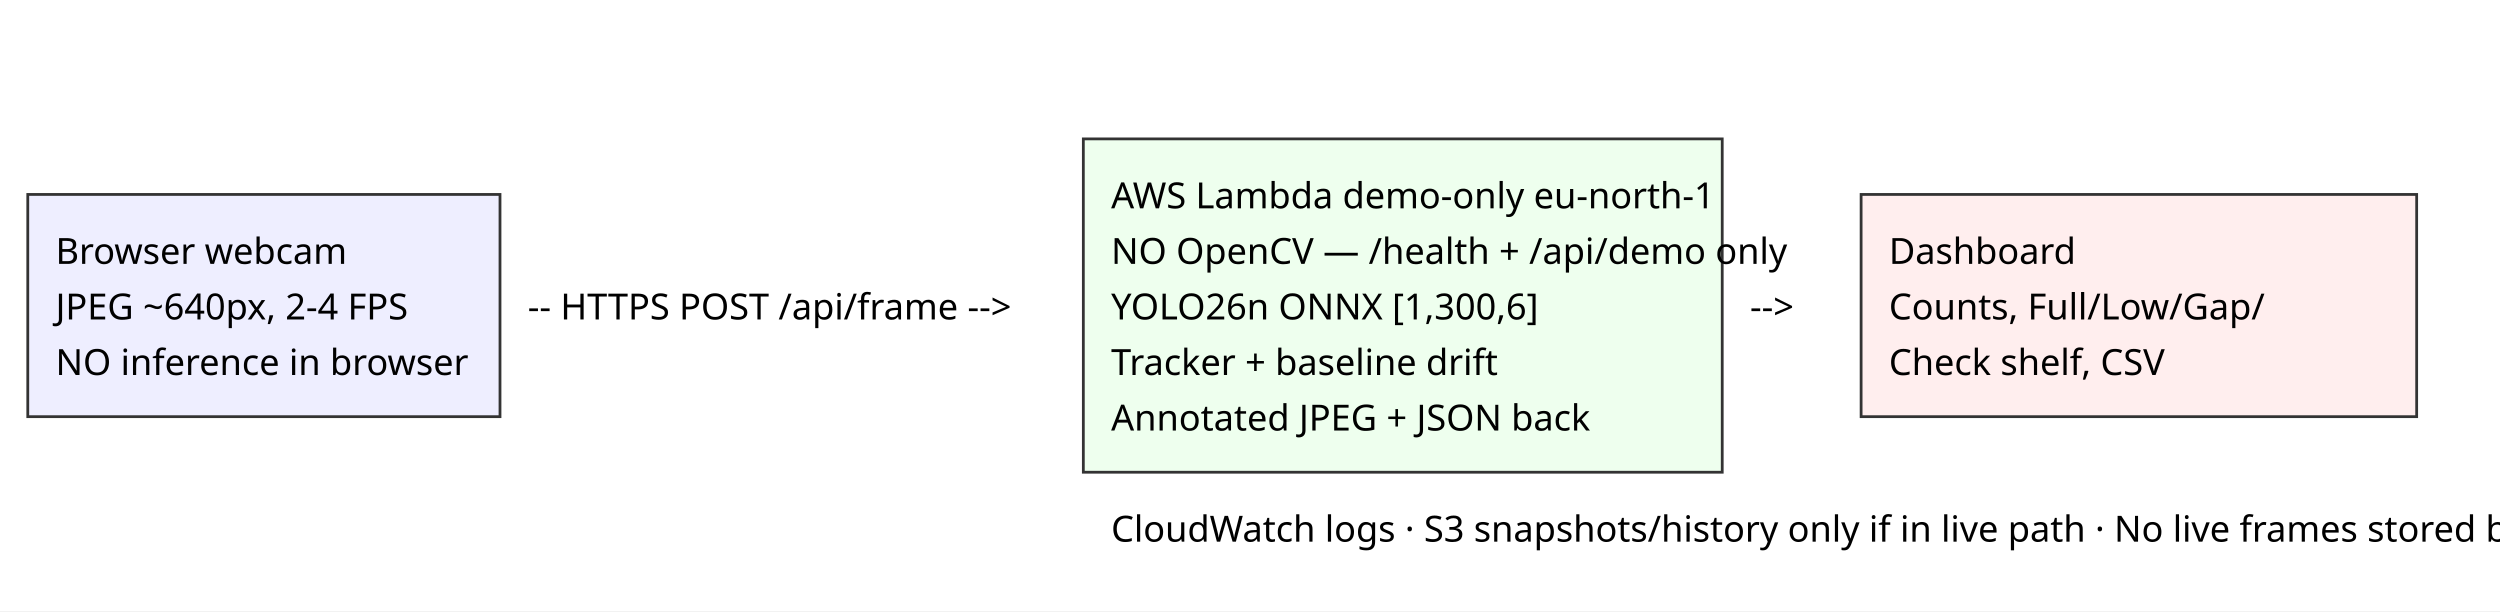
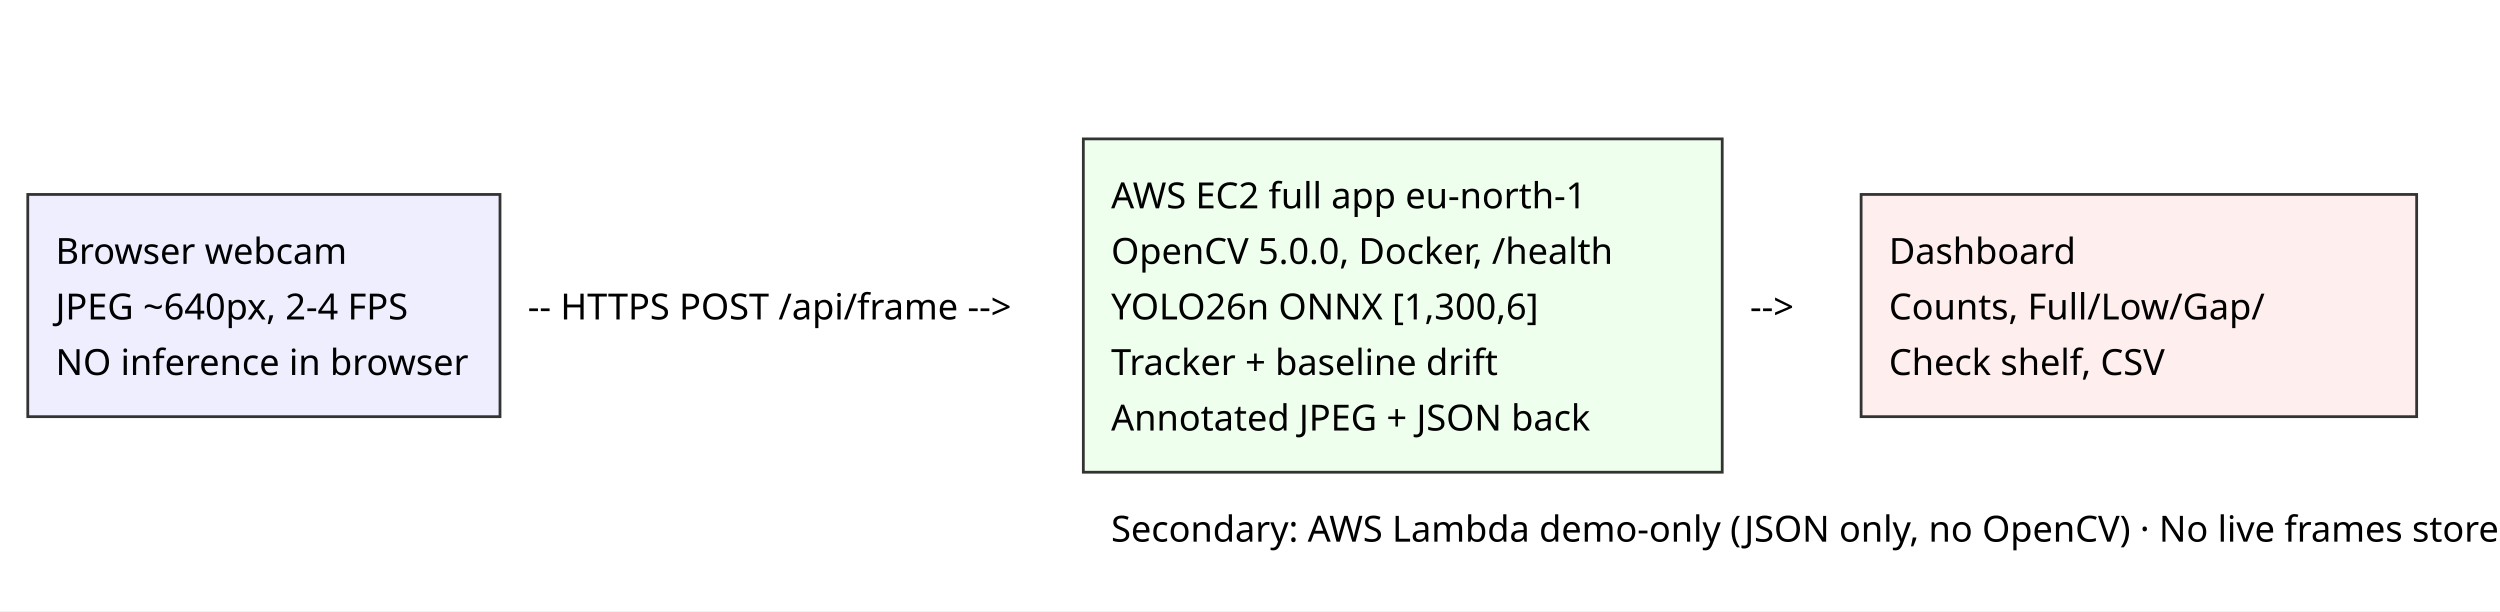
<svg xmlns="http://www.w3.org/2000/svg" width="900" height="220" viewBox="0 0 900 220">
  <rect width="900" height="220" fill="white" />
  <g font-family="sans-serif" font-size="13">
    <rect x="10" y="70" width="170" height="80" fill="#eef" stroke="#333" />
    <text x="20" y="95">Browser webcam</text>
    <text x="20" y="115">JPEG ~640px, 2-4 FPS</text>
    <text x="20" y="135">NO inference in browser</text>
    <text x="190" y="115">-- HTTPS POST /api/frame --&gt;</text>
    <rect x="390" y="50" width="230" height="120" fill="#efe" stroke="#333" />
-     <text x="400" y="75">AWS Lambda demo-only eu-north-1</text>
-     <text x="400" y="95">NO OpenCV — /health + /api/demo only</text>
+     <text x="400" y="75">AWS EC2 full app eu-north-1</text>
+     <text x="400" y="95">OpenCV 5.0.0, Docker, /health</text>
    <text x="400" y="115">YOLO26n ONNX [1,300,6]</text>
    <text x="400" y="135">Tracker + baseline drift</text>
    <text x="400" y="155">Annotated JPEG + JSON back</text>
    <text x="630" y="115">--&gt;</text>
    <rect x="670" y="70" width="200" height="80" fill="#fee" stroke="#333" />
    <text x="680" y="95">Dashboard</text>
    <text x="680" y="115">Counts, Full/Low/Gap/</text>
    <text x="680" y="135">Check shelf, CSV</text>
-     <text x="400" y="195">CloudWatch logs · S3 snapshots/history only if in live path · No live frames stored by default</text>
+     <text x="400" y="195">Secondary: AWS Lambda demo-only (JSON only, no OpenCV) · No live frames stored by default</text>
  </g>
</svg>
